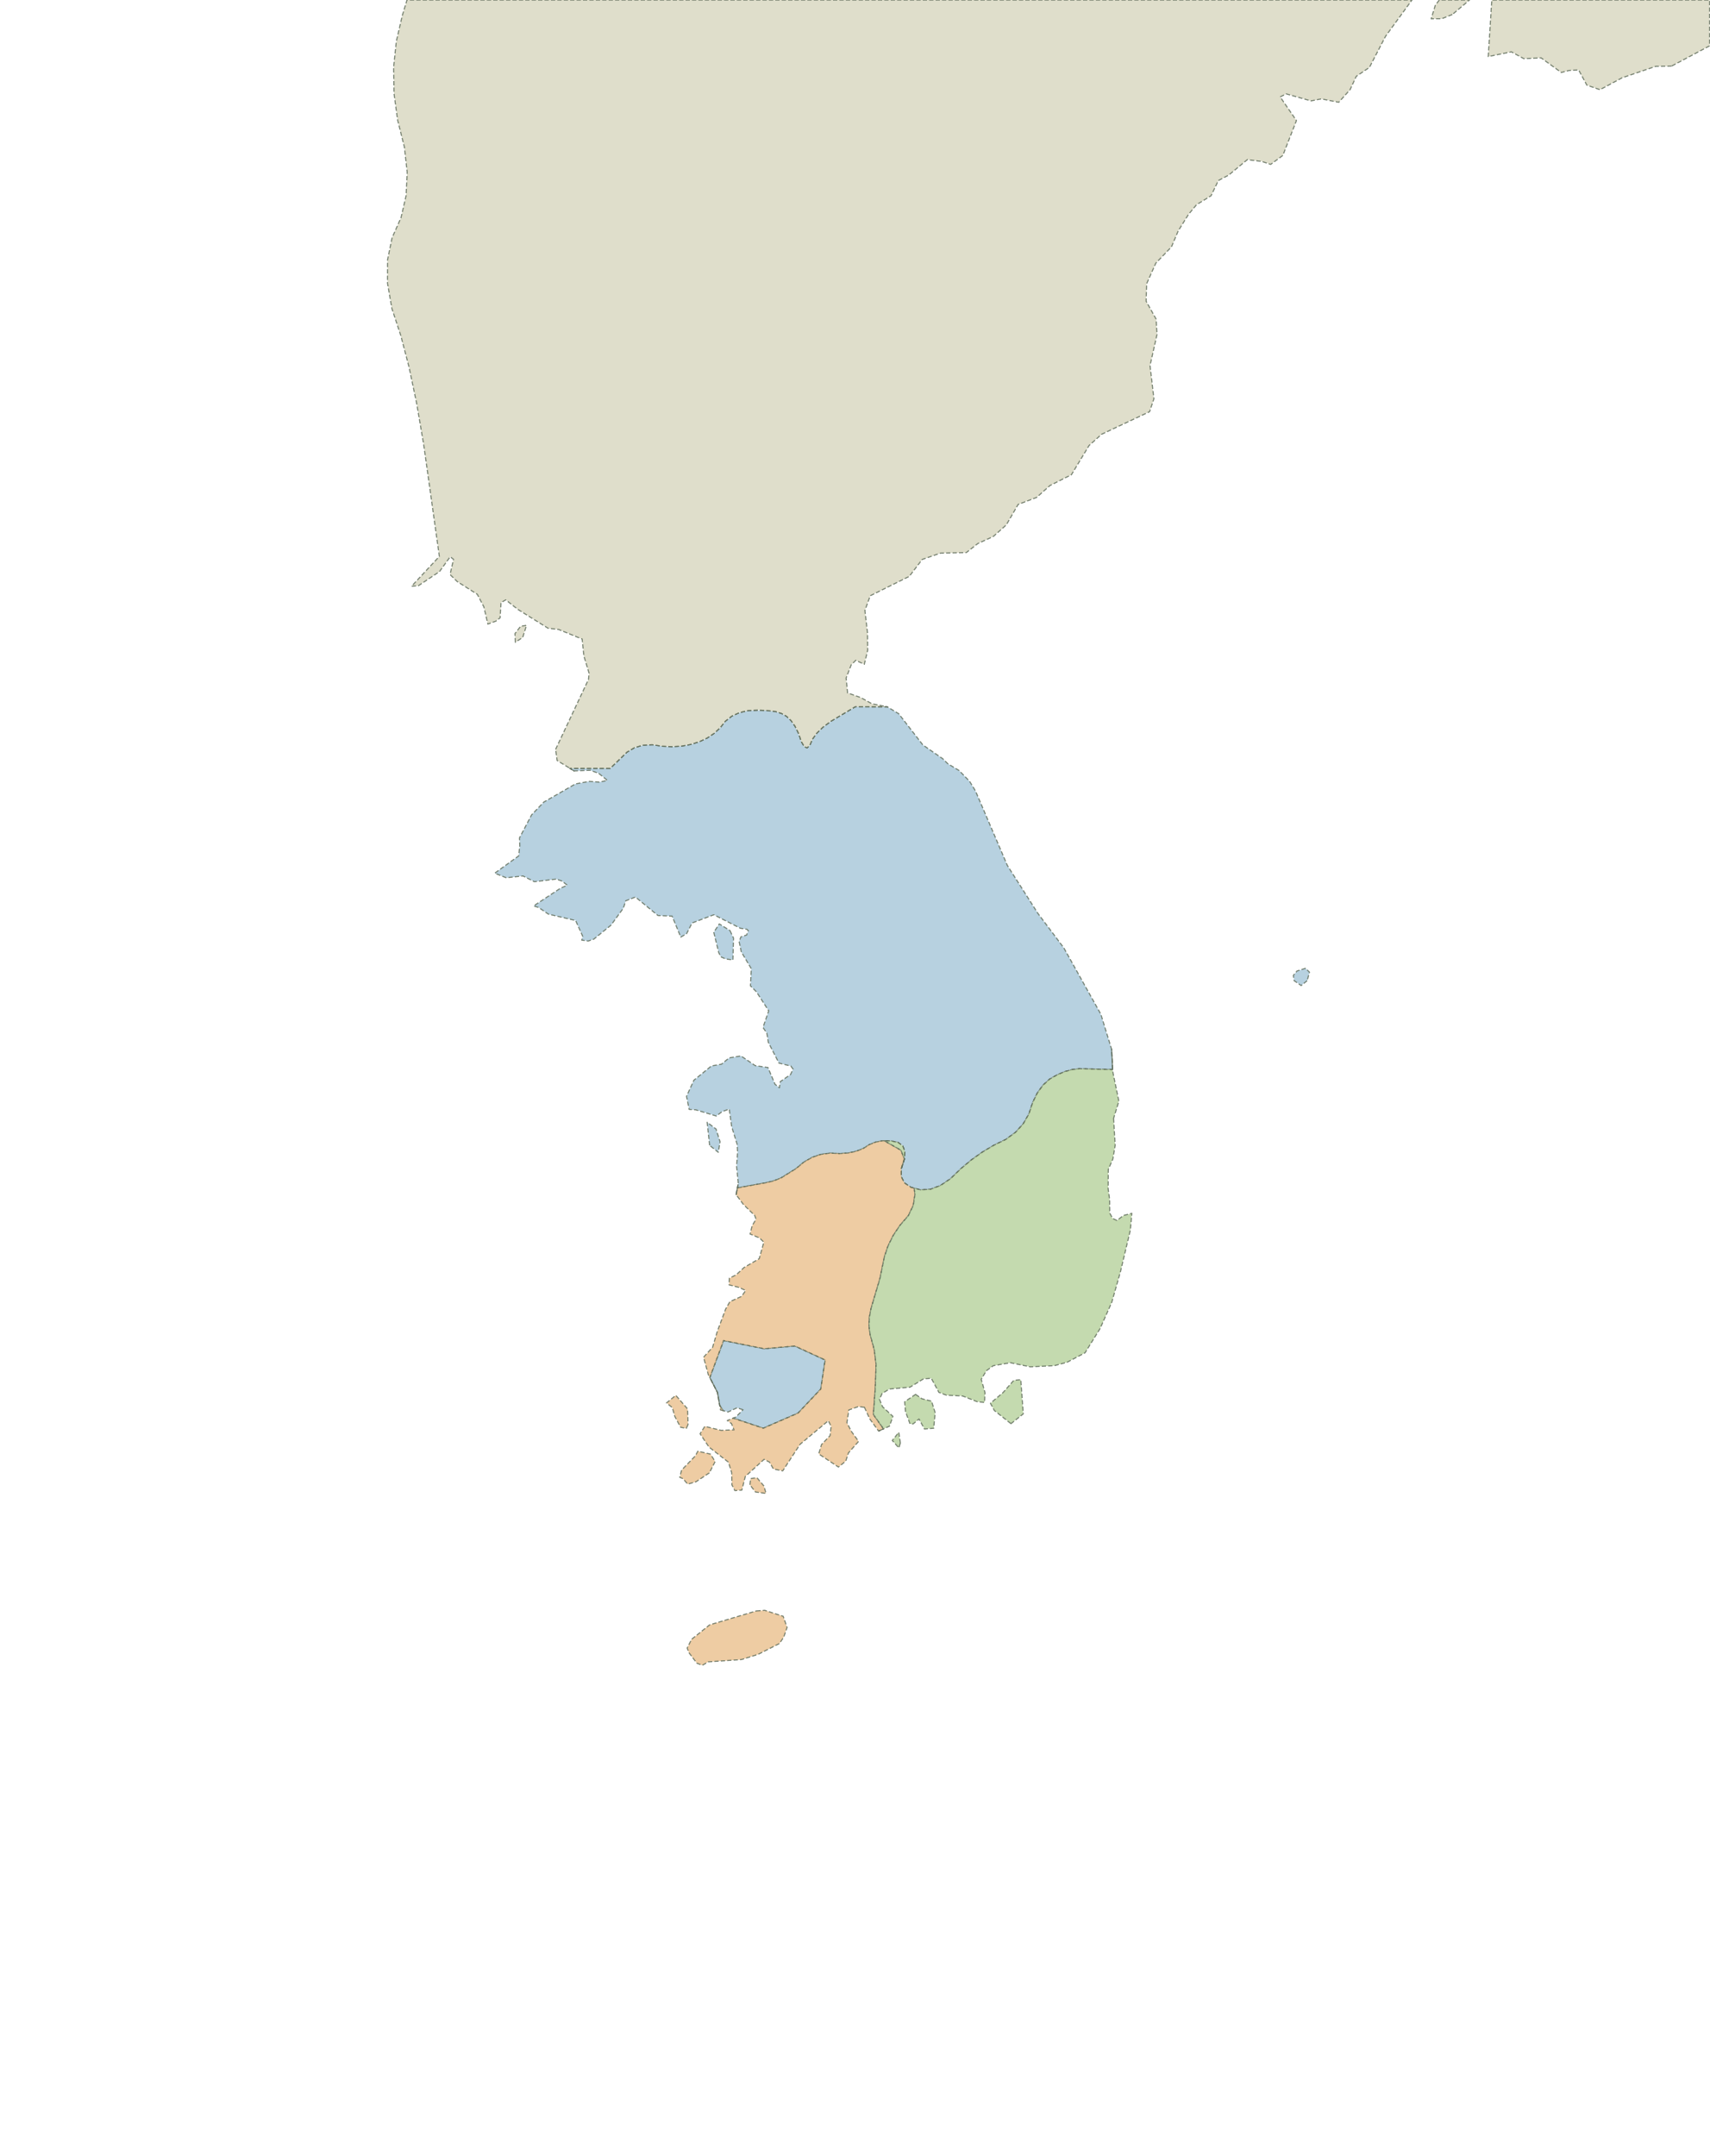
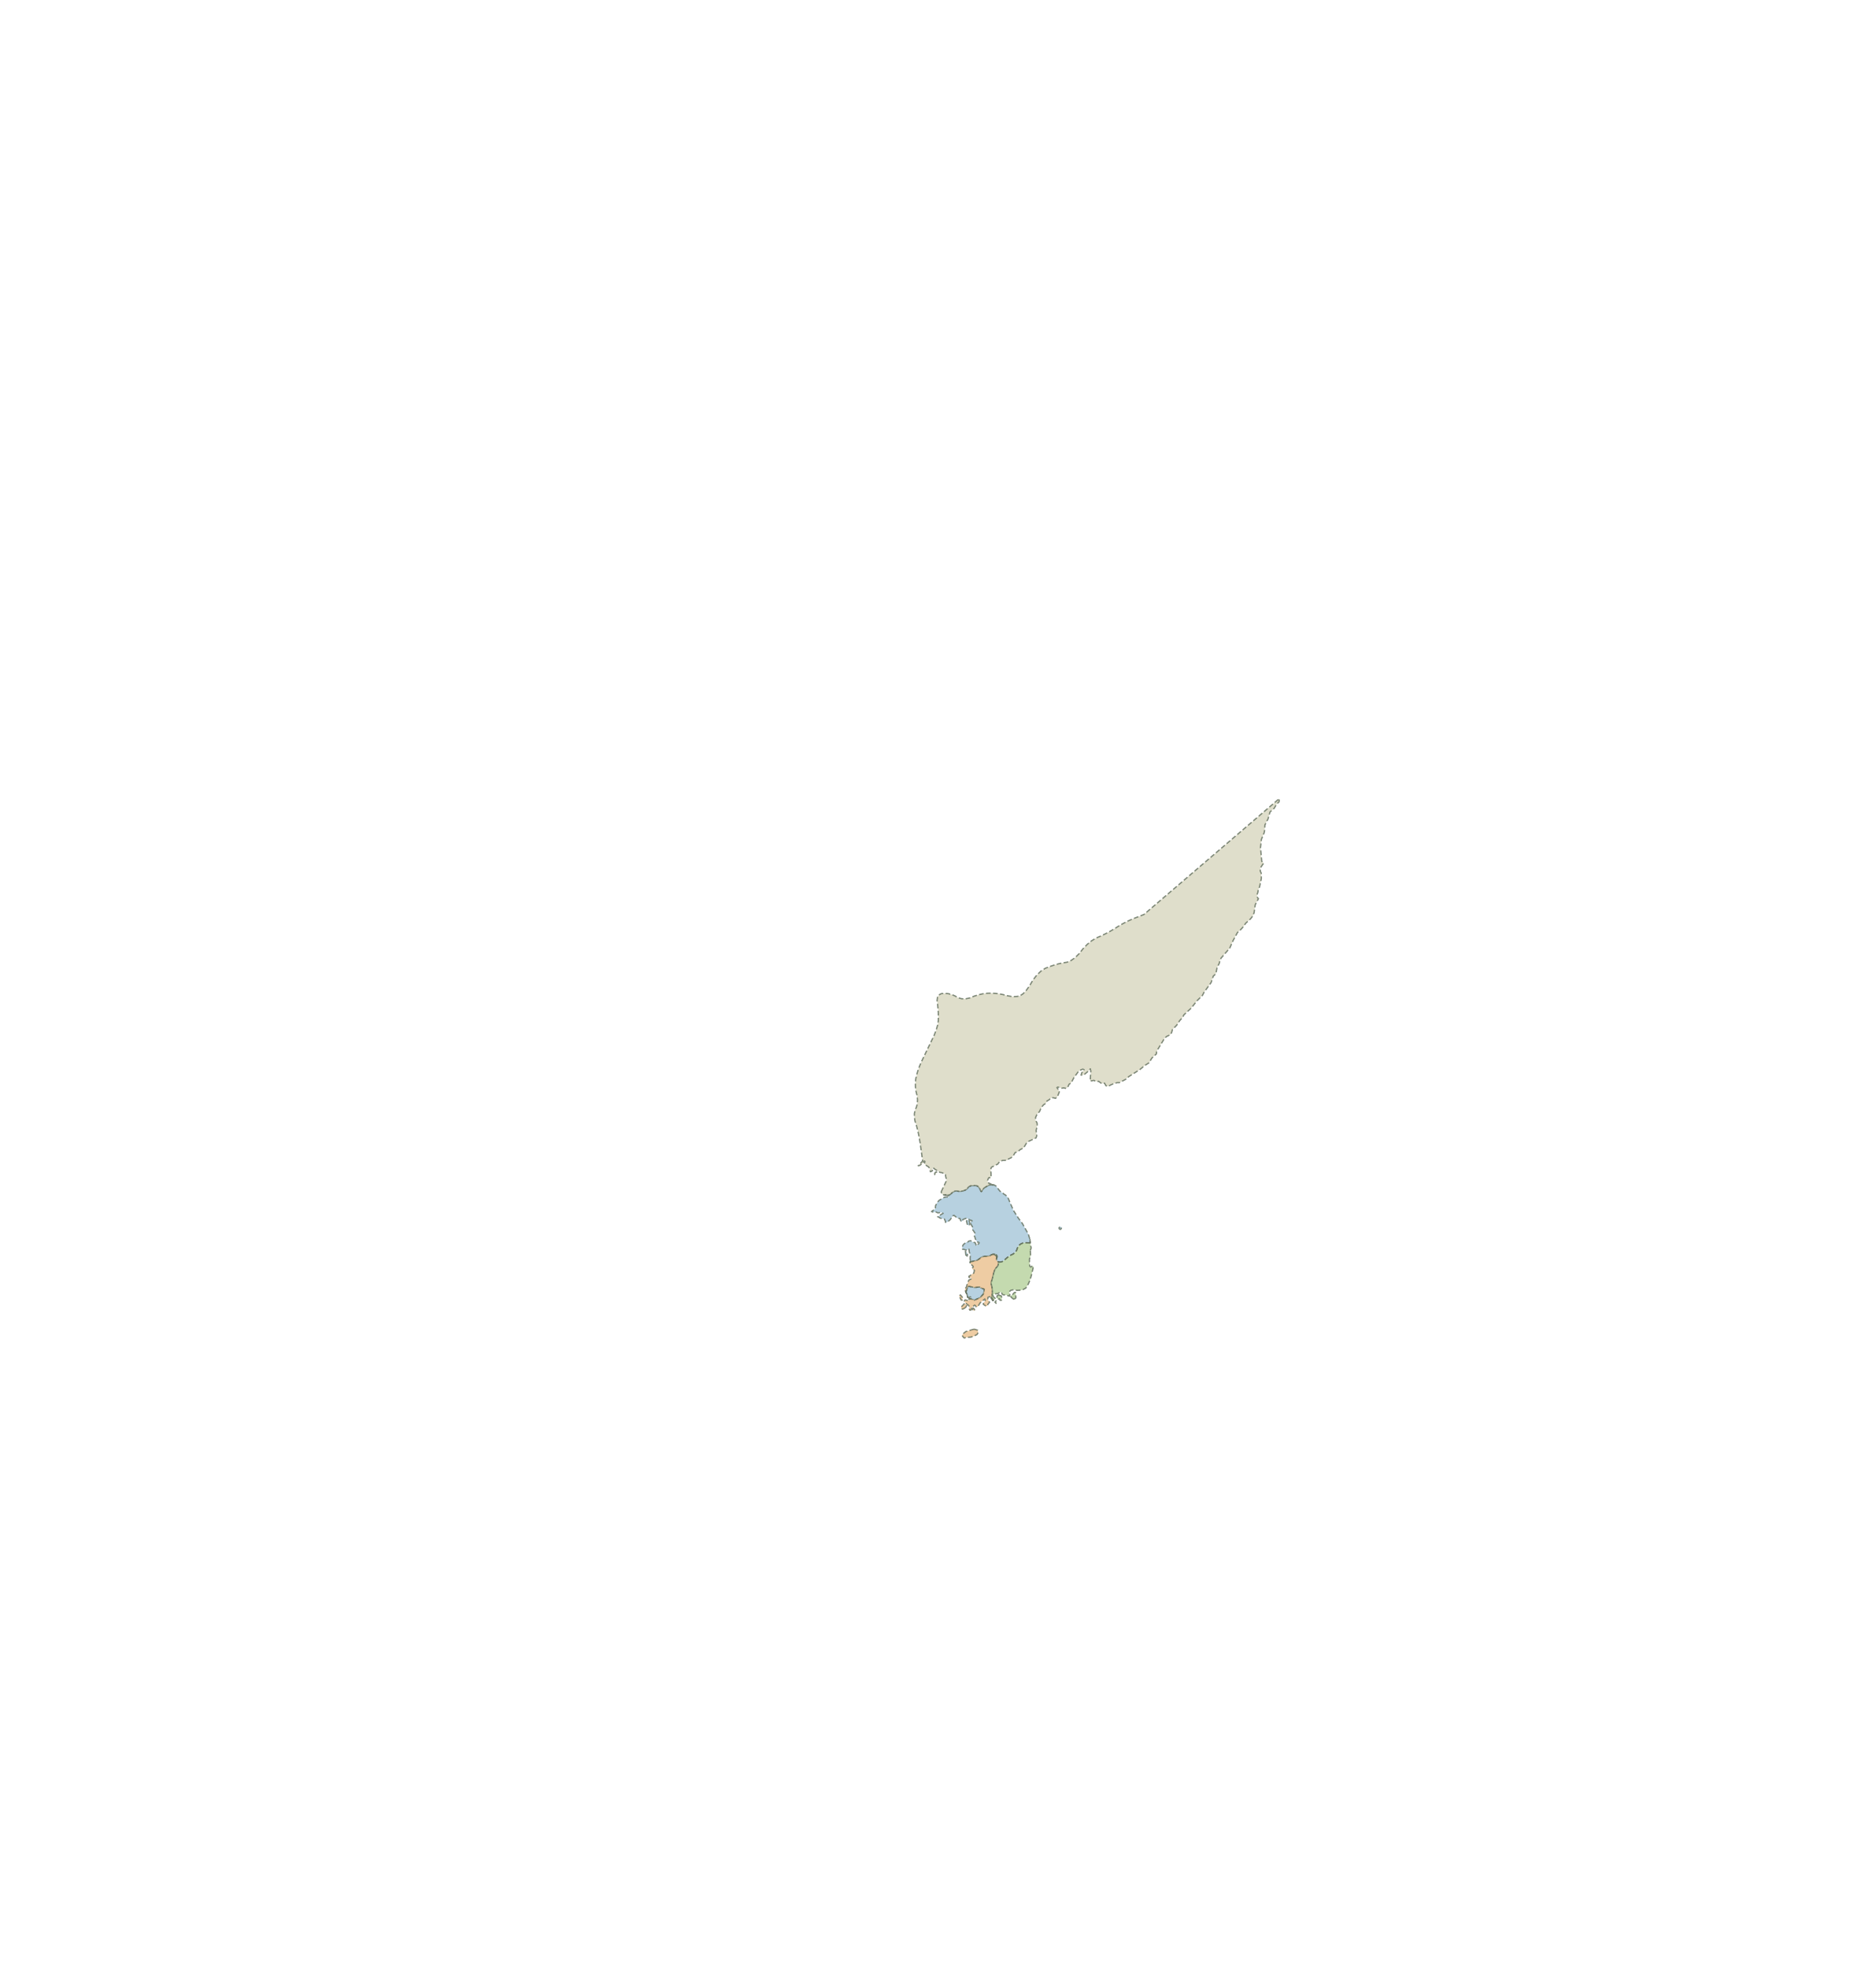
- <svg xmlns="http://www.w3.org/2000/svg" viewBox="0 0 1600 2017.62" width="1600" height="2017.62">
+ <svg xmlns="http://www.w3.org/2000/svg" viewBox="0 0 1600 1678.68" width="1600" height="1678.68">
  <defs />
-   <path d="M664.12,1071.83L661.81,1050.25L670.12,1056.55L673.90,1068.49L672.22,1078.31L664.12,1071.83ZM683.18,870.84L686.50,877.91L685.93,898.30L679.19,897.42L674.61,895.38L672.64,891.40L668.01,872.47L673.18,864.64L683.18,870.84ZM1041.29,1000.88L1010.39,1000.10L1003.59,1000.88L996.66,1002.75L989.60,1005.73L982.40,1009.79L976.14,1015.49L970.81,1022.83L966.42,1031.81L962.96,1042.41L957.61,1051.70L950.37,1059.67L941.23,1066.33L930.21,1071.68L919.54,1078.03L909.20,1085.38L899.22,1093.72L889.58,1103.05L880.09,1109.45L870.76,1112.92L861.58,1113.46L852.56,1111.08L846.53,1107.01L843.51,1101.24L843.47,1093.78L846.44,1084.62L846.88,1077.42L844.80,1072.18L840.20,1068.90L833.07,1067.59L826.28,1067.51L819.83,1068.68L813.73,1071.08L807.97,1074.72L801.38,1077.35L793.98,1078.96L785.76,1079.55L776.71,1079.12L768.12,1080.31L759.98,1083.11L752.31,1087.52L745.09,1093.54L731.05,1102.29L724.23,1105.03L717.54,1106.67L690.14,1111.65L690.96,1107.43L689.37,1091.46L690.31,1078.04L689.86,1070.76L684.78,1054.34L682.47,1037.88L675.79,1040.28L670.38,1044.37L651.07,1038.57L644.99,1038.21L642.51,1025.97L649.43,1010.86L665.84,997.53L675.26,995.88L682.38,990.00L693.46,988.15L706.77,997.21L718.71,999.03L725.35,1014.66L729.41,1017.96L730.27,1012.22L739.91,1005.49L742.21,1000.41L740.12,997.62L729.03,994.85L719.07,975.42L717.69,966.92L714.06,961.51L719.45,945.95L707.93,928.16L702.33,922.56L703.13,906.54L693.76,890.73L691.71,881.04L693.46,876.69L698.71,875.03L700.32,870.95L699.02,869.66L692.86,868.64L668.08,856.03L647.71,863.74L642.57,873.75L637.15,876.97L629.04,857.35L615.78,856.75L594.70,839.46L585.65,842.97L583.35,849.93L571.79,865.82L555.64,878.93L550.43,880.65L544.47,879.76L545.32,876.14L538.72,861.42L513.22,855.45L504.03,849.18L499.39,847.81L524.36,831.33L530.89,828.38L526.01,824.54L520.62,822.66L500.16,825.12L489.41,819.72L473.83,821.44L463.01,817.15L485.44,800.96L486.44,791.38L486.18,784.11L497.55,762.53L508.99,750.57L538.59,733.59L551.49,731.23L560.83,731.91L568.49,730.32L560.45,723.82L552.58,720.83L537.27,721.44L533.39,719.05L571.11,719.05L586.77,703.89L593.85,699.69L601.74,697.37L610.44,696.92L619.95,698.35L629.11,698.78L637.94,698.22L646.41,696.66L654.54,694.11L661.85,690.66L668.33,686.32L673.99,681.08L678.83,674.95L684.84,670.22L692.03,666.88L700.39,664.95L718.26,664.69L725.39,665.76L731.32,667.63L736.06,670.30L740.30,674.30L744.05,679.62L747.30,686.26L750.07,694.22L752.75,698.75L755.36,699.85L757.89,697.52L760.34,691.76L764.46,686.08L770.24,680.48L777.69,674.96L800.48,661.35L830.40,661.45L841.05,667.89L863.72,697.14L882.20,709.94L887.02,714.68L897.64,721.09L907.42,731.16L912.93,740.14L942.76,809.87L971.29,854.68L995.61,887.04L1030.25,949.08L1040.40,982.11L1041.29,1000.88ZM1223.33,917.74L1217.78,922.31L1211.21,917.74L1210.41,912.90L1213.85,908.69L1221.83,906.15L1225.56,909.85L1223.33,917.74ZM695.37,1319.28L689.83,1317.43L681.35,1321.36L676.86,1320.13L673.55,1315.13L671.49,1303.13L664.31,1289.15L677.19,1254.51L715.22,1262.18L743.84,1259.61L772.27,1272.70L768.13,1299.91L746.90,1322.39L714.34,1336.52L686.15,1327.12L688.68,1326.07L695.37,1319.28Z" fill="#96bcd2" fill-opacity=".68" fill-rule="evenodd" stroke="#5c6957" stroke-opacity=".75" stroke-width="1.15" stroke-linejoin="round" stroke-dasharray="4 2" vector-effect="non-scaling-stroke" />
-   <path d="M707.85,1507.54L715.71,1506.97L732.97,1512.55L736.64,1522.99L733.48,1531.99L729.51,1538.01L709.52,1548.17L693.95,1553.04L662.83,1555.18L657.35,1558.41L652.24,1556.47L644.73,1546.58L643.13,1542.27L647.26,1534.08L664.15,1520.57L707.85,1507.54ZM701.81,1389.49L702.52,1383.68L708.40,1382.86L714.87,1390.54L716.94,1397.57L707.06,1396.24L701.81,1389.49ZM663.87,1378.34L651.44,1386.62L643.63,1388.89L639.24,1383.79L636.16,1382.44L637.91,1375.75L650.63,1362.59L653.13,1358.05L664.90,1360.78L669.30,1367.75L663.87,1378.34ZM643.91,1333.14L642.29,1336.73L636.98,1335.65L631.52,1325.42L629.26,1317.31L623.82,1312.86L632.48,1305.81L643.49,1318.48L643.91,1333.14ZM808.99,1316.94L803.29,1316.31L794.42,1319.46L792.63,1331.37L796.76,1339.48L803.55,1348.87L794.04,1359.65L791.52,1367.35L784.69,1372.88L766.22,1360.60L768.85,1351.87L776.86,1343.46L777.85,1334.74L775.21,1329.57L748.80,1351.59L732.51,1376.50L723.82,1374.69L720.18,1368.29L715.09,1365.68L697.51,1381.73L694.27,1394.45L687.81,1394.94L684.98,1389.56L684.76,1378.05L681.74,1368.34L663.53,1354.15L655.20,1341.74L659.67,1334.80L674.88,1338.57L686.96,1338.08L684.58,1332.19L680.65,1329.39L686.15,1327.12L714.34,1336.52L746.90,1322.39L768.13,1299.91L772.27,1272.70L743.84,1259.61L715.22,1262.18L677.19,1254.51L664.31,1289.15L671.49,1303.13L662.89,1286.39L658.46,1270.11L666.94,1260.73L671.25,1246.15L679.14,1224.99L683.09,1218.14L694.01,1213.16L697.90,1207.68L691.90,1204.86L682.32,1202.37L682.56,1196.25L689.09,1192.90L696.37,1186.16L710.52,1177.93L714.87,1162.40L710.79,1158.49L701.98,1154.80L703.96,1146.93L707.60,1140.95L706.24,1137.36L695.83,1127.22L688.91,1117.98L690.14,1111.65L717.54,1106.67L724.23,1105.03L731.05,1102.29L745.09,1093.54L752.31,1087.52L759.98,1083.11L768.12,1080.31L776.71,1079.12L785.76,1079.55L793.98,1078.96L801.38,1077.35L807.97,1074.72L813.73,1071.08L819.83,1068.68L826.28,1067.51L827.59,1067.53L843.20,1076.38L846.42,1084.71L843.47,1093.78L843.51,1101.24L846.53,1107.01L852.56,1111.08L855.52,1111.86L856.30,1117.51L854.74,1127.96L850.10,1137.65L842.37,1146.58L836.07,1155.95L831.19,1165.75L827.73,1175.99L823.43,1196.83L815.24,1224.33L813.60,1232.69L813.26,1240.75L814.24,1248.50L818.24,1263.13L819.86,1276.66L819.27,1296.82L817.40,1323.76L826.87,1337.14L822.28,1339.22L814.10,1327.97L808.99,1316.94ZM671.49,1303.13L673.55,1315.13L676.86,1320.13L674.28,1319.42L671.49,1303.13Z" fill="#e7b579" fill-opacity=".68" fill-rule="evenodd" stroke="#5c6957" stroke-opacity=".75" stroke-width="1.15" stroke-linejoin="round" stroke-dasharray="4 2" vector-effect="non-scaling-stroke" />
-   <path d="M842.63,1350.38L841.26,1354.97L835.09,1348.02L841.17,1340.42L842.63,1350.38ZM856.85,1304.89L862.98,1309.06L871.82,1311.20L875.21,1322.03L873.86,1336.57L865.22,1337.29L860.07,1327.92L854.58,1332.49L851.72,1332.57L847.42,1320.92L846.68,1311.81L856.85,1304.89ZM946.16,1332.29L930.63,1319.99L926.93,1313.19L938.74,1303.21L948.76,1291.81L955.34,1291.09L957.68,1323.12L946.16,1332.29ZM1042.20,1046.58L1043.67,1071.81L1041.48,1084.75L1037.26,1094.27L1037.11,1112.53L1038.47,1122.29L1038.60,1135.21L1041.32,1140.25L1045.29,1142.11L1051.57,1137.41L1059.28,1135.46L1057.92,1150.99L1048.60,1190.19L1040.51,1218.66L1029.50,1243.40L1015.47,1265.97L998.69,1274.81L986.88,1277.97L964.36,1279.11L945.66,1275.27L929.58,1278.05L923.13,1282.76L918.33,1290.78L921.85,1303.24L921.40,1312.43L914.53,1311.72L900.88,1306.38L885.78,1305.65L878.72,1303.01L871.60,1289.84L864.34,1290.33L851.69,1298.14L832.35,1299.87L825.54,1304.09L823.13,1309.55L825.95,1316.44L835.69,1325.49L832.42,1334.64L822.28,1339.22L826.87,1337.14L817.40,1323.76L819.27,1296.82L819.86,1276.66L818.24,1263.13L814.24,1248.50L813.26,1240.75L813.60,1232.69L815.24,1224.33L823.43,1196.83L827.73,1175.99L831.19,1165.75L836.07,1155.95L842.37,1146.58L850.10,1137.65L854.74,1127.96L856.30,1117.51L855.52,1111.86L861.58,1113.46L870.76,1112.92L880.09,1109.45L889.58,1103.05L899.22,1093.72L909.20,1085.38L919.54,1078.03L930.21,1071.68L941.23,1066.33L950.37,1059.67L957.61,1051.70L962.96,1042.41L966.42,1031.81L970.81,1022.83L976.14,1015.49L982.40,1009.79L989.60,1005.73L996.66,1002.75L1003.59,1000.88L1010.39,1000.10L1041.29,1000.88L1040.40,982.11L1041.36,1002.53L1047.14,1030.55L1042.20,1046.58ZM690.14,1111.65L688.91,1117.98L690.96,1107.43L690.14,1111.65ZM840.20,1068.90L844.80,1072.18L846.88,1077.42L846.44,1084.62L843.47,1093.78L846.42,1084.71L843.20,1076.38L827.59,1067.53L833.07,1067.59L840.20,1068.90Z" fill="#a9c98a" fill-opacity=".68" fill-rule="evenodd" stroke="#5c6957" stroke-opacity=".75" stroke-width="1.15" stroke-linejoin="round" stroke-dasharray="4 2" vector-effect="non-scaling-stroke" />
-   <path d="M482.31,601.06L481.97,592.93L487.27,586.09L492.77,585.18L489.19,596.52L482.31,601.06ZM519.98,701.29L550.80,635.71L551.23,629.72L546.40,613.71L544.84,598.05L522.76,589.04L512.99,587.95L484.63,570.27L473.32,561.34L468.87,563.97L468.06,578.14L464.03,581.29L456.58,584.03L452.84,567.87L446.71,556.17L427.95,544.25L421.21,537.67L424.44,523.44L421.37,520.98L411.30,534.91L391.54,548.15L385.21,548.59L411.20,520.70L396.43,415.42L389.92,377.38L382.82,343.58L375.11,314.05L366.80,288.83L362.67,265.17L362.72,243.08L366.94,222.57L375.33,203.64L380.05,183.16L381.09,161.12L378.44,137.52L372.12,112.33L368.76,87.44L368.37,62.85L370.95,38.56L376.50,14.57L380.91,0.00L1321.46,0.00L1296.66,34.05L1281.62,63.09L1269.31,71.44L1263.55,83.86L1252.92,95.72L1236.62,92.54L1226.96,94.41L1203.80,87.87L1198.09,90.68L1213.33,112.82L1200.60,145.44L1189.19,153.85L1180.98,151.07L1167.33,149.42L1149.89,163.87L1140.24,168.97L1133.42,183.17L1119.79,191.60L1112.34,200.57L1102.68,216.08L1096.35,231.04L1081.69,246.31L1073.14,265.48L1072.66,281.90L1082.01,298.65L1082.85,312.91L1076.29,342.17L1079.94,373.16L1075.87,385.27L1030.98,406.40L1019.25,416.92L1002.72,444.25L982.62,454.39L970.13,465.52L952.84,472.08L941.77,491.23L929.62,502.05L915.17,508.64L904.37,517.10L880.16,517.64L863.10,523.53L850.94,539.41L814.43,557.53L809.46,571.24L811.88,592.32L812.08,608.42L808.90,621.65L800.91,617.92L796.61,622.25L791.88,634.48L793.23,648.40L805.74,652.87L815.99,658.58L830.40,661.45L800.48,661.35L777.69,674.96L770.24,680.48L764.46,686.08L760.34,691.76L757.89,697.52L755.36,699.85L752.75,698.75L750.07,694.22L747.30,686.26L744.05,679.62L740.30,674.30L736.06,670.30L731.32,667.63L725.39,665.76L709.92,664.42L700.39,664.95L692.03,666.88L684.84,670.22L678.83,674.95L673.99,681.08L668.33,686.32L661.85,690.66L654.54,694.11L646.41,696.66L637.94,698.22L629.11,698.78L619.95,698.35L610.44,696.92L601.74,697.37L593.85,699.69L586.77,703.89L571.11,719.05L533.39,719.05L537.27,721.44L521.39,711.64L519.98,701.29ZM1564.50,61.82L1549.52,62.10L1518.11,72.81L1497.40,83.94L1485.11,79.64L1477.45,65.47L1468.57,65.92L1461.20,67.84L1442.32,54.17L1426.13,54.88L1414.52,48.51L1392.83,52.93L1396.16,0.00L1600.00,0.00L1600.00,42.91L1564.50,61.82ZM1359.23,13.57L1349.28,17.51L1339.43,17.55L1343.31,4.90L1347.06,0.00L1375.28,0.00L1359.23,13.57Z" fill="#d1d0b3" fill-opacity=".68" fill-rule="evenodd" stroke="#5c6957" stroke-opacity=".75" stroke-width="1.15" stroke-linejoin="round" stroke-dasharray="4 2" vector-effect="non-scaling-stroke" />
+   <path d="M823.78,1070.50L823.44,1067.35L824.65,1068.27L825.20,1070.01L824.96,1071.44L823.78,1070.50ZM826.55,1041.24L827.03,1042.27L826.95,1045.24L825.97,1045.11L825.30,1044.81L825.02,1044.23L824.34,1041.48L825.10,1040.34L826.55,1041.24ZM878.68,1060.17L874.18,1060.05L873.19,1060.17L872.18,1060.44L871.15,1060.87L870.11,1061.47L869.19,1062.30L868.42,1063.36L867.78,1064.67L867.27,1066.21L866.50,1067.57L865.44,1068.73L864.11,1069.70L862.51,1070.47L860.95,1071.40L859.45,1072.47L858.00,1073.68L856.59,1075.04L855.21,1075.97L853.86,1076.48L852.52,1076.56L851.21,1076.21L850.33,1075.62L849.89,1074.78L849.88,1073.69L850.32,1072.36L850.38,1071.31L850.08,1070.55L849.41,1070.07L848.37,1069.88L847.38,1069.87L846.44,1070.04L845.55,1070.39L844.72,1070.92L843.76,1071.30L842.68,1071.53L841.48,1071.62L840.17,1071.56L838.91,1071.73L837.73,1072.14L836.61,1072.78L835.56,1073.66L833.52,1074.93L832.53,1075.33L831.55,1075.57L827.56,1076.29L827.68,1075.68L827.45,1073.35L827.59,1071.40L827.52,1070.34L826.78,1067.95L826.45,1065.55L825.48,1065.90L824.69,1066.50L821.88,1065.65L820.99,1065.60L820.63,1063.82L821.64,1061.62L824.03,1059.68L825.40,1059.44L826.44,1058.59L828.05,1058.32L829.99,1059.63L831.72,1059.90L832.69,1062.17L833.28,1062.65L833.41,1061.82L834.81,1060.84L835.14,1060.10L834.84,1059.70L833.23,1059.29L831.78,1056.46L831.57,1055.23L831.05,1054.44L831.83,1052.17L830.15,1049.58L829.34,1048.77L829.45,1046.44L828.09,1044.14L827.79,1042.73L828.05,1042.09L828.81,1041.85L829.05,1041.26L828.86,1041.07L827.96,1040.92L824.35,1039.08L821.39,1040.21L820.64,1041.66L819.85,1042.13L818.67,1039.28L816.74,1039.19L813.67,1036.67L812.36,1037.18L812.02,1038.20L810.34,1040.51L807.99,1042.42L807.23,1042.67L806.36,1042.54L806.49,1042.01L805.52,1039.87L801.81,1039.00L800.48,1038.09L799.80,1037.89L803.43,1035.49L804.39,1035.06L803.68,1034.50L802.89,1034.23L799.91,1034.59L798.35,1033.80L796.08,1034.05L794.51,1033.43L797.77,1031.07L797.91,1029.67L797.88,1028.62L799.53,1025.48L801.20,1023.73L805.51,1021.26L807.38,1020.92L808.74,1021.02L809.86,1020.79L808.69,1019.84L807.54,1019.41L805.31,1019.50L804.75,1019.15L810.24,1019.15L812.52,1016.94L813.55,1016.33L814.70,1015.99L815.96,1015.93L817.35,1016.13L818.68,1016.20L819.97,1016.11L821.20,1015.89L822.38,1015.52L823.45,1015.01L824.39,1014.38L825.21,1013.62L825.92,1012.73L826.79,1012.04L827.84,1011.55L829.06,1011.27L831.66,1011.23L832.70,1011.39L833.56,1011.66L834.25,1012.05L834.87,1012.63L835.41,1013.41L835.89,1014.37L836.29,1015.53L836.68,1016.19L837.06,1016.35L837.43,1016.01L837.78,1015.17L838.38,1014.35L839.22,1013.53L840.31,1012.73L843.63,1010.75L847.98,1010.76L849.53,1011.70L852.83,1015.96L855.52,1017.82L856.22,1018.51L857.77,1019.44L859.19,1020.91L859.99,1022.22L864.34,1032.37L868.49,1038.89L872.03,1043.60L877.07,1052.63L878.55,1057.44L878.68,1060.17ZM905.17,1048.07L904.37,1048.73L903.41,1048.07L903.29,1047.36L903.79,1046.75L904.95,1046.38L905.50,1046.92L905.17,1048.07ZM828.33,1106.51L827.52,1106.24L826.28,1106.82L825.63,1106.64L825.15,1105.91L824.85,1104.16L823.81,1102.13L825.68,1097.09L831.22,1098.20L835.38,1097.83L839.52,1099.73L838.92,1103.69L835.83,1106.97L831.09,1109.02L826.98,1107.65L827.35,1107.50L828.33,1106.51Z" fill="#96bcd2" fill-opacity=".68" fill-rule="evenodd" stroke="#5c6957" stroke-opacity=".75" stroke-width="1.15" stroke-linejoin="round" stroke-dasharray="4 2" vector-effect="non-scaling-stroke" />
+   <path d="M830.14,1133.92L831.29,1133.83L833.80,1134.65L834.33,1136.17L833.87,1137.47L833.30,1138.35L830.39,1139.83L828.12,1140.54L823.59,1140.85L822.79,1141.32L822.05,1141.04L820.95,1139.60L820.72,1138.97L821.32,1137.78L823.78,1135.81L830.14,1133.92ZM829.26,1116.73L829.37,1115.89L830.22,1115.77L831.16,1116.89L831.47,1117.91L830.03,1117.72L829.26,1116.73ZM823.74,1115.11L821.93,1116.32L820.80,1116.65L820.16,1115.90L819.71,1115.71L819.96,1114.73L821.81,1112.82L822.18,1112.16L823.89,1112.55L824.53,1113.57L823.74,1115.11ZM820.84,1108.53L820.60,1109.05L819.83,1108.90L819.03,1107.41L818.70,1106.23L817.91,1105.58L819.17,1104.55L820.77,1106.40L820.84,1108.53ZM844.86,1106.17L844.03,1106.08L842.74,1106.54L842.48,1108.27L843.08,1109.45L844.07,1110.82L842.69,1112.39L842.32,1113.51L841.33,1114.32L838.64,1112.53L839.02,1111.26L840.19,1110.03L840.33,1108.76L839.95,1108.01L836.10,1111.22L833.73,1114.84L832.47,1114.58L831.94,1113.65L831.20,1113.27L828.64,1115.60L828.17,1117.46L827.23,1117.53L826.81,1116.74L826.78,1115.07L826.34,1113.65L823.69,1111.59L822.48,1109.78L823.13,1108.77L825.34,1109.32L827.10,1109.25L826.76,1108.39L826.18,1107.99L826.98,1107.65L831.09,1109.02L835.83,1106.97L838.92,1103.69L839.52,1099.73L835.38,1097.83L831.22,1098.20L825.68,1097.09L823.81,1102.13L824.85,1104.16L823.60,1101.73L822.95,1099.36L824.19,1097.99L824.82,1095.87L825.96,1092.79L826.54,1091.79L828.13,1091.07L828.69,1090.27L827.82,1089.86L826.43,1089.50L826.46,1088.61L827.41,1088.12L828.47,1087.14L830.53,1085.94L831.16,1083.68L830.57,1083.11L829.29,1082.57L829.58,1081.43L830.11,1080.56L829.91,1080.03L828.39,1078.56L827.39,1077.21L827.56,1076.29L831.55,1075.57L832.53,1075.33L833.52,1074.93L835.56,1073.66L836.61,1072.78L837.73,1072.14L838.91,1071.73L840.17,1071.56L841.48,1071.62L842.68,1071.53L843.76,1071.30L844.72,1070.92L845.55,1070.39L846.44,1070.04L847.38,1069.87L847.57,1069.87L849.84,1071.16L850.31,1072.37L849.88,1073.69L849.89,1074.78L850.33,1075.62L851.21,1076.21L851.64,1076.32L851.75,1077.15L851.52,1078.67L850.85,1080.08L849.72,1081.38L848.81,1082.74L848.09,1084.17L847.59,1085.66L846.97,1088.69L845.77,1092.69L845.53,1093.91L845.49,1095.08L845.63,1096.21L846.21,1098.34L846.45,1100.31L846.36,1103.24L846.09,1107.17L847.47,1109.11L846.80,1109.42L845.61,1107.78L844.86,1106.17ZM824.85,1104.16L825.15,1105.91L825.63,1106.64L825.26,1106.53L824.85,1104.16Z" fill="#e7b579" fill-opacity=".68" fill-rule="evenodd" stroke="#5c6957" stroke-opacity=".75" stroke-width="1.15" stroke-linejoin="round" stroke-dasharray="4 2" vector-effect="non-scaling-stroke" />
+   <path d="M849.76,1111.04L849.56,1111.71L848.66,1110.70L849.55,1109.59L849.76,1111.04ZM851.83,1104.42L852.72,1105.03L854.01,1105.34L854.50,1106.91L854.31,1109.03L853.05,1109.13L852.30,1107.77L851.50,1108.44L851.08,1108.45L850.46,1106.75L850.35,1105.43L851.83,1104.42ZM864.83,1108.41L862.57,1106.62L862.03,1105.63L863.75,1104.17L865.21,1102.51L866.17,1102.41L866.51,1107.07L864.83,1108.41ZM878.81,1066.82L879.02,1070.49L878.70,1072.38L878.09,1073.76L878.07,1076.42L878.27,1077.84L878.28,1079.72L878.68,1080.45L879.26,1080.73L880.17,1080.04L881.30,1079.76L881.10,1082.02L879.74,1087.72L878.56,1091.87L876.96,1095.47L874.92,1098.75L872.48,1100.04L870.76,1100.50L867.48,1100.67L864.76,1100.11L862.42,1100.51L861.48,1101.20L860.78,1102.37L861.29,1104.18L861.23,1105.52L860.23,1105.41L858.24,1104.64L856.04,1104.53L855.01,1104.15L853.98,1102.23L852.92,1102.30L851.08,1103.44L848.26,1103.69L847.27,1104.30L846.92,1105.10L847.33,1106.10L848.75,1107.42L848.27,1108.75L846.80,1109.42L847.47,1109.11L846.09,1107.17L846.36,1103.24L846.45,1100.31L846.21,1098.34L845.63,1096.21L845.49,1095.08L845.53,1093.91L845.77,1092.69L846.97,1088.69L847.59,1085.66L848.09,1084.17L848.81,1082.74L849.72,1081.38L850.85,1080.08L851.52,1078.67L851.75,1077.15L851.64,1076.32L852.52,1076.56L853.86,1076.48L855.21,1075.97L856.59,1075.04L858.00,1073.68L859.45,1072.47L860.95,1071.40L862.51,1070.47L864.11,1069.70L865.44,1068.73L866.50,1067.57L867.27,1066.21L867.78,1064.67L868.42,1063.36L869.19,1062.30L870.11,1061.47L871.15,1060.87L872.18,1060.44L873.19,1060.17L874.18,1060.05L878.68,1060.17L878.55,1057.44L878.69,1060.41L879.53,1064.49L878.81,1066.82ZM827.56,1076.29L827.39,1077.21L827.68,1075.68L827.56,1076.29ZM849.41,1070.07L850.08,1070.55L850.38,1071.31L850.32,1072.36L849.88,1073.69L850.31,1072.37L849.84,1071.16L847.57,1069.87L848.37,1069.88L849.41,1070.07Z" fill="#a9c98a" fill-opacity=".68" fill-rule="evenodd" stroke="#5c6957" stroke-opacity=".75" stroke-width="1.15" stroke-linejoin="round" stroke-dasharray="4 2" vector-effect="non-scaling-stroke" />
+   <path d="M797.31,1001.97L797.26,1000.79L798.04,999.79L798.84,999.66L798.32,1001.31L797.31,1001.97ZM802.80,1016.56L807.28,1007.02L807.35,1006.15L806.64,1003.81L806.41,1001.53L803.20,1000.22L801.78,1000.06L797.65,997.49L796.01,996.19L795.36,996.57L795.24,998.64L794.65,999.09L793.57,999.49L793.02,997.14L792.13,995.44L789.40,993.70L788.42,992.75L788.89,990.68L788.44,990.32L786.98,992.34L784.10,994.27L783.18,994.34L786.96,990.28L784.81,974.95L783.87,969.42L782.83,964.49L781.71,960.20L780.50,956.53L779.90,953.08L779.91,949.87L780.52,946.88L781.74,944.13L782.43,941.14L782.58,937.94L782.20,934.50L781.28,930.84L780.79,927.21L780.73,923.63L781.11,920.10L781.91,916.61L783.01,912.97L784.40,909.20L786.09,905.29L796.73,883.19L798.46,878.76L799.65,874.69L800.28,870.97L800.36,867.61L800.30,864.18L800.10,860.67L799.75,857.09L799.26,853.43L799.62,850.62L800.82,848.66L802.87,847.55L805.76,847.31L808.64,847.54L811.51,848.24L814.37,849.42L817.22,851.07L820.30,851.92L823.62,851.98L827.17,851.23L830.96,849.68L834.67,848.50L838.30,847.68L841.85,847.22L845.31,847.13L848.77,847.30L852.23,847.72L855.67,848.39L859.12,849.32L862.28,849.89L865.16,850.08L867.76,849.90L870.08,849.35L872.58,847.68L875.25,844.89L878.08,840.97L881.09,835.91L884.34,831.71L887.81,828.40L891.51,825.96L895.45,824.42L899.27,823.13L902.97,822.09L906.56,821.31L910.04,820.78L913.51,819.31L916.96,816.89L920.39,813.52L923.82,809.19L927.37,805.52L931.06,802.50L934.87,800.15L938.80,798.46L942.71,796.59L946.59,794.53L950.43,792.29L954.24,789.87L958.08,787.67L961.96,785.68L965.86,783.92L975.70,780.05L1091.21,681.15L1090.97,683.99L1089.04,685.71L1086.74,689.53L1083.25,692.62L1081.57,698.50L1078.89,703.68L1078.59,708.80L1078.14,710.63L1075.93,715.89L1075.14,723.02L1076.19,734.58L1076.69,735.25L1077.77,735.92L1077.57,736.72L1077.06,737.28L1074.89,740.65L1074.93,743.02L1075.76,744.78L1075.86,749.33L1074.33,756.57L1073.76,757.71L1073.14,759.58L1072.86,761.26L1072.45,762.32L1072.16,764.12L1072.60,765.72L1073.39,766.55L1070.65,771.72L1069.70,778.43L1068.68,781.14L1066.64,783.78L1062.41,787.61L1060.91,790.02L1058.14,793.07L1055.51,795.40L1051.86,802.08L1048.91,808.70L1041.54,817.23L1040.53,819.35L1040.01,821.60L1038.08,825.36L1037.10,830.58L1034.85,832.66L1033.00,838.12L1027.01,846.38L1025.52,849.20L1020.89,853.74L1015.95,859.99L1009.84,865.61L1008.66,867.91L1006.30,870.47L1003.74,874.38L1000.02,878.27L999.27,880.89L998.09,882.71L995.32,883.93L993.33,885.58L987.26,895.55L986.47,897.34L986.37,898.92L982.40,902.62L980.11,906.52L976.30,908.95L972.30,912.27L962.78,918.33L960.19,920.63L954.83,923.48L952.65,923.52L948.08,925.08L945.07,926.70L943.28,926.08L942.16,924.01L940.87,924.08L939.80,924.36L937.05,922.37L934.69,922.47L933.00,921.55L929.85,922.19L930.39,913.54L929.95,911.71L928.59,913.39L924.95,916.46L923.51,917.03L922.07,917.04L922.64,915.20L924.68,912.53L924.02,912.14L923.36,912.00L920.80,913.14L919.50,914.42L915.85,919.44L913.66,923.67L911.87,924.88L911.03,926.69L909.48,928.42L907.11,927.96L905.70,928.23L902.33,927.28L901.50,927.68L903.72,930.91L901.86,935.65L900.20,936.88L899.01,936.47L897.02,936.23L894.48,938.34L893.08,939.08L892.09,941.15L890.10,942.37L889.02,943.68L887.61,945.94L886.69,948.11L884.56,950.34L883.31,953.13L883.24,955.52L884.60,957.96L884.73,960.03L883.77,964.29L884.30,968.80L883.71,970.56L877.18,973.64L875.47,975.17L873.06,979.15L870.14,980.62L868.32,982.24L865.80,983.20L864.19,985.99L862.42,987.56L860.32,988.52L858.75,989.75L855.22,989.83L852.74,990.69L850.97,993.00L845.66,995.64L844.93,997.63L845.28,1000.70L845.31,1003.04L844.85,1004.97L843.69,1004.43L843.06,1005.06L842.37,1006.84L842.57,1008.86L844.39,1009.51L845.88,1010.35L847.98,1010.76L843.63,1010.75L840.31,1012.73L839.22,1013.53L838.38,1014.35L837.78,1015.17L837.43,1016.01L837.06,1016.35L836.68,1016.19L836.29,1015.53L835.89,1014.37L835.41,1013.41L834.87,1012.63L834.25,1012.05L833.56,1011.66L832.70,1011.39L830.44,1011.20L829.06,1011.27L827.84,1011.55L826.79,1012.04L825.92,1012.73L825.21,1013.62L824.39,1014.38L823.45,1015.01L822.38,1015.52L821.20,1015.89L819.97,1016.11L818.68,1016.20L817.35,1016.13L815.96,1015.93L814.70,1015.99L813.55,1016.33L812.52,1016.94L810.24,1019.15L804.75,1019.15L805.31,1019.50L803.00,1018.07L802.80,1016.56Z" fill="#d1d0b3" fill-opacity=".68" fill-rule="evenodd" stroke="#5c6957" stroke-opacity=".75" stroke-width="1.15" stroke-linejoin="round" stroke-dasharray="4 2" vector-effect="non-scaling-stroke" />
</svg>
